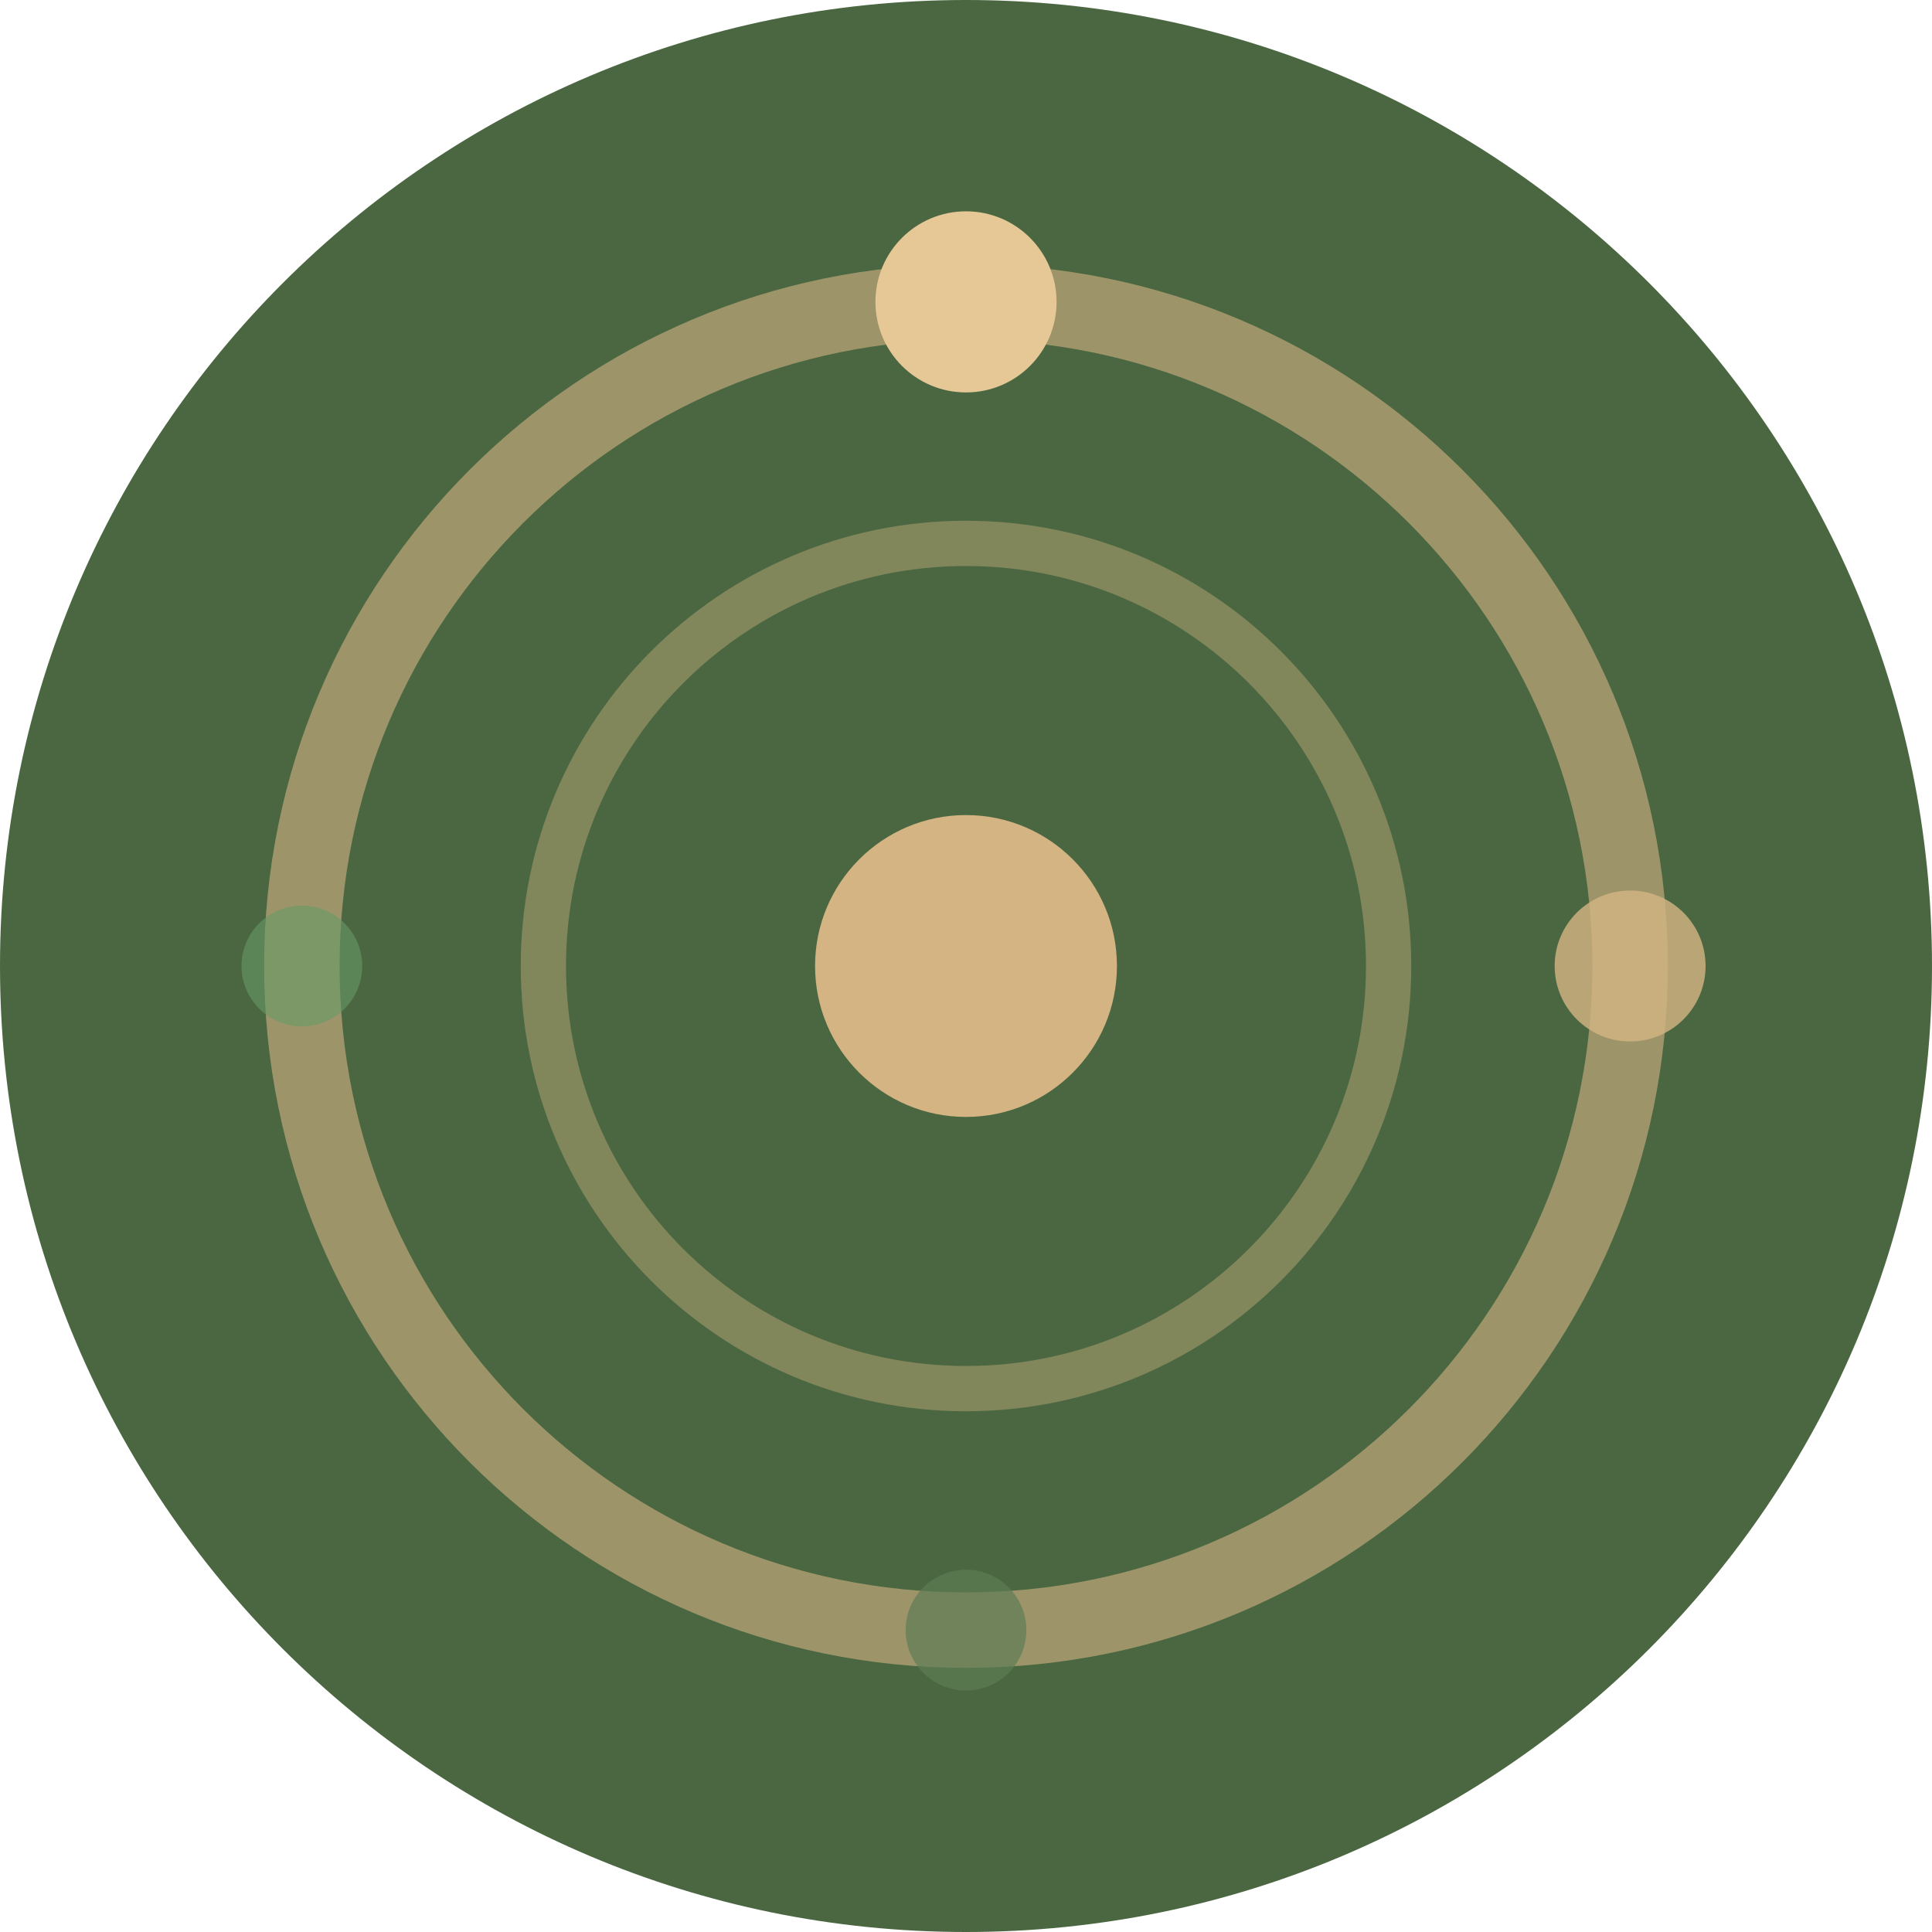
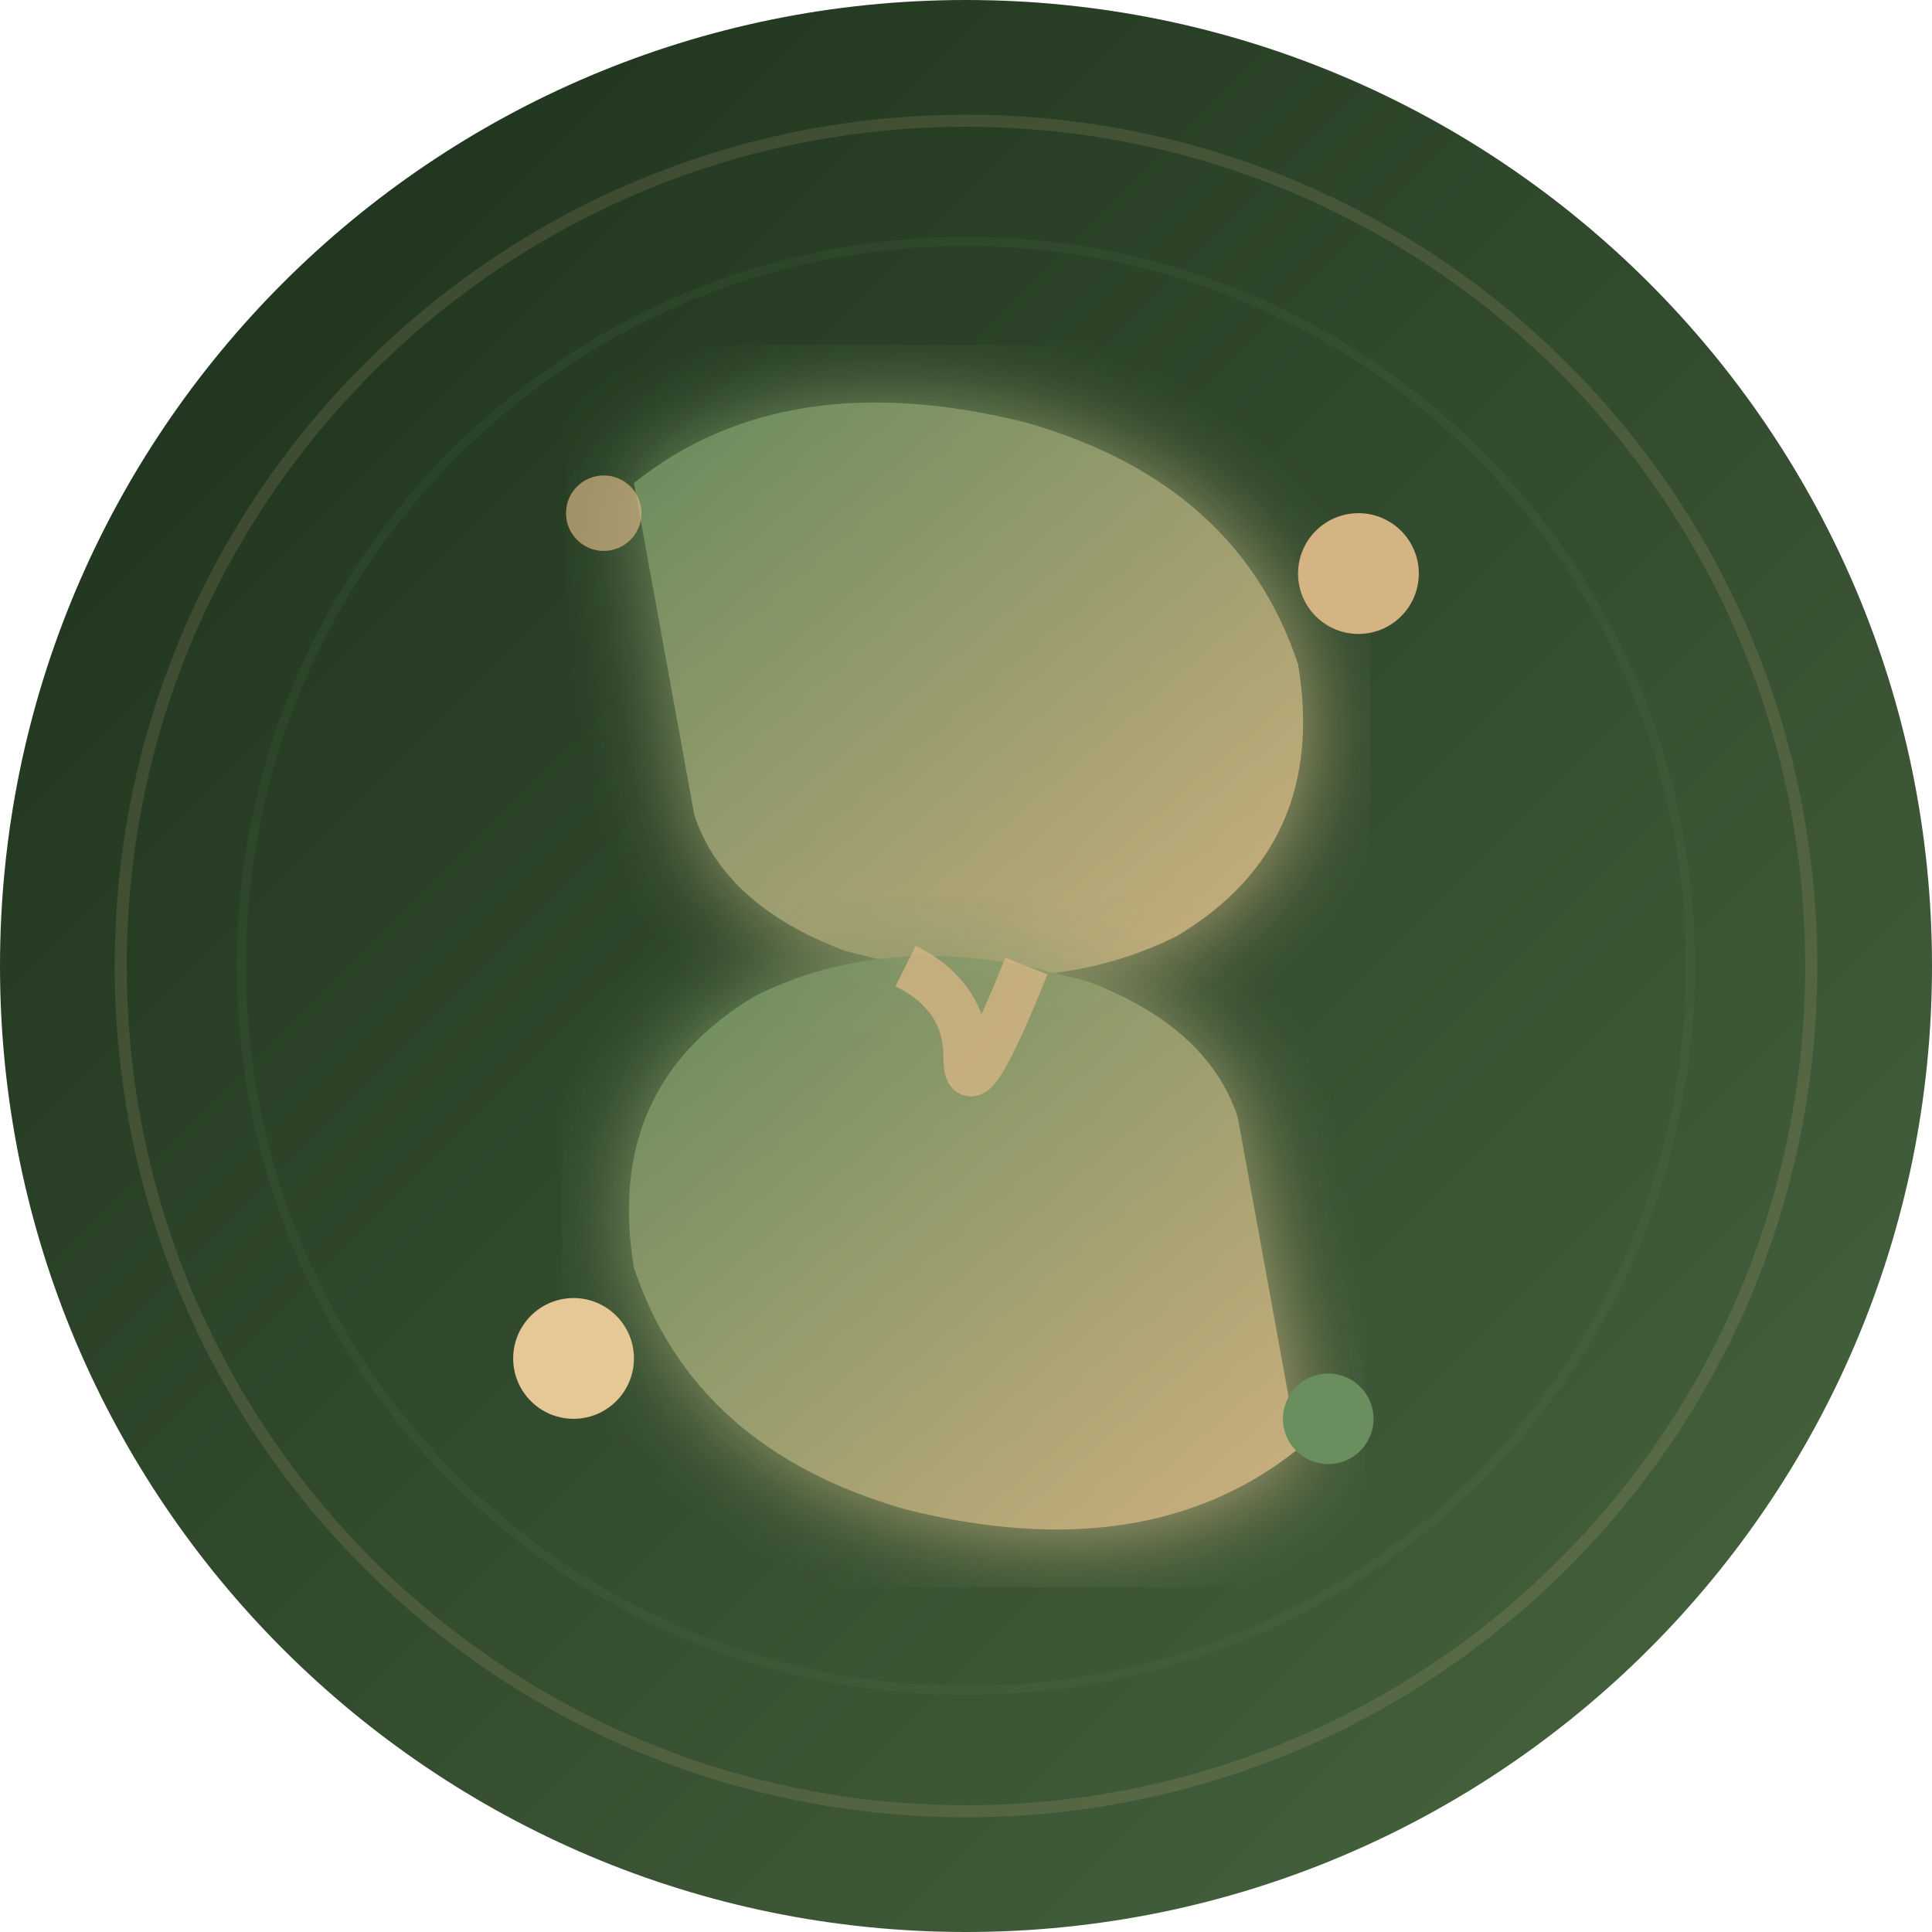
- <svg xmlns="http://www.w3.org/2000/svg" width="64" height="64" viewBox="0 0 64 64" fill="none">
-   <circle cx="32" cy="32" r="32" fill="#4A6741" />
-   <circle cx="32" cy="32" r="22" fill="none" stroke="#D4B483" stroke-width="2.5" opacity="0.6" />
-   <circle cx="32" cy="32" r="14" fill="none" stroke="#D4B483" stroke-width="1.5" opacity="0.4" />
-   <circle cx="32" cy="32" r="5" fill="#D4B483" />
-   <circle cx="32" cy="10" r="3" fill="#E6C897" />
-   <circle cx="54" cy="32" r="2.5" fill="#D4B483" opacity="0.8" />
-   <circle cx="32" cy="54" r="2" fill="#5D7C54" opacity="0.7" />
-   <circle cx="10" cy="32" r="2" fill="#669966" opacity="0.6" />
+ <svg xmlns="http://www.w3.org/2000/svg" viewBox="0 0 128 128">
+   <defs>
+     <linearGradient id="bg" x1="0%" y1="0%" x2="100%" y2="100%">
+       <stop offset="0%" style="stop-color:#1a2e1a" />
+       <stop offset="100%" style="stop-color:#4A6741" />
+     </linearGradient>
+     <linearGradient id="leaf" x1="0%" y1="0%" x2="100%" y2="100%">
+       <stop offset="0%" style="stop-color:#6B8E5F" />
+       <stop offset="100%" style="stop-color:#D4B483" />
+     </linearGradient>
+     <filter id="glow">
+       <feGaussianBlur stdDeviation="3" result="blur" />
+       <feMerge>
+         <feMergeNode in="blur" />
+         <feMergeNode in="SourceGraphic" />
+       </feMerge>
+     </filter>
+   </defs>
+   <circle cx="64" cy="64" r="64" fill="url(#bg)" />
+   <path d="M 42 32 Q 52 24, 68 28 Q 82 32, 86 44 Q 88 56, 78 62 Q 70 66, 60 64 L 56 63 Q 48 60, 46 54" fill="url(#leaf)" filter="url(#glow)" opacity="0.95" />
+   <path d="M 86 96 Q 76 104, 60 100 Q 46 96, 42 84 Q 40 72, 50 66 Q 58 62, 68 64 L 72 65 Q 80 68, 82 74" fill="url(#leaf)" filter="url(#glow)" opacity="0.95" />
+   <path d="M 60 64 Q 64 66, 64 70 Q 64 74, 68 64" stroke="#D4B483" stroke-width="3" fill="none" opacity="0.8" />
+   <circle cx="90" cy="38" r="4" fill="#D4B483">
+     <animate attributeName="opacity" values="0.6;1;0.6" dur="2s" repeatCount="indefinite" />
+   </circle>
+   <circle cx="38" cy="90" r="4" fill="#E6C897">
+     <animate attributeName="opacity" values="0.7;1;0.7" dur="2.3s" repeatCount="indefinite" />
+   </circle>
+   <circle cx="88" cy="94" r="3" fill="#6B8E5F">
+     <animate attributeName="opacity" values="0.5;0.9;0.5" dur="2.7s" repeatCount="indefinite" />
+   </circle>
+   <circle cx="40" cy="34" r="2.5" fill="#D4B483" opacity="0.7">
+     <animate attributeName="opacity" values="0.5;0.8;0.5" dur="3.1s" repeatCount="indefinite" />
+   </circle>
+   <circle cx="64" cy="64" r="56" fill="none" stroke="#D4B483" stroke-width="0.8" opacity="0.15" />
+   <circle cx="64" cy="64" r="48" fill="none" stroke="#6B8E5F" stroke-width="0.6" opacity="0.1" />
</svg>
